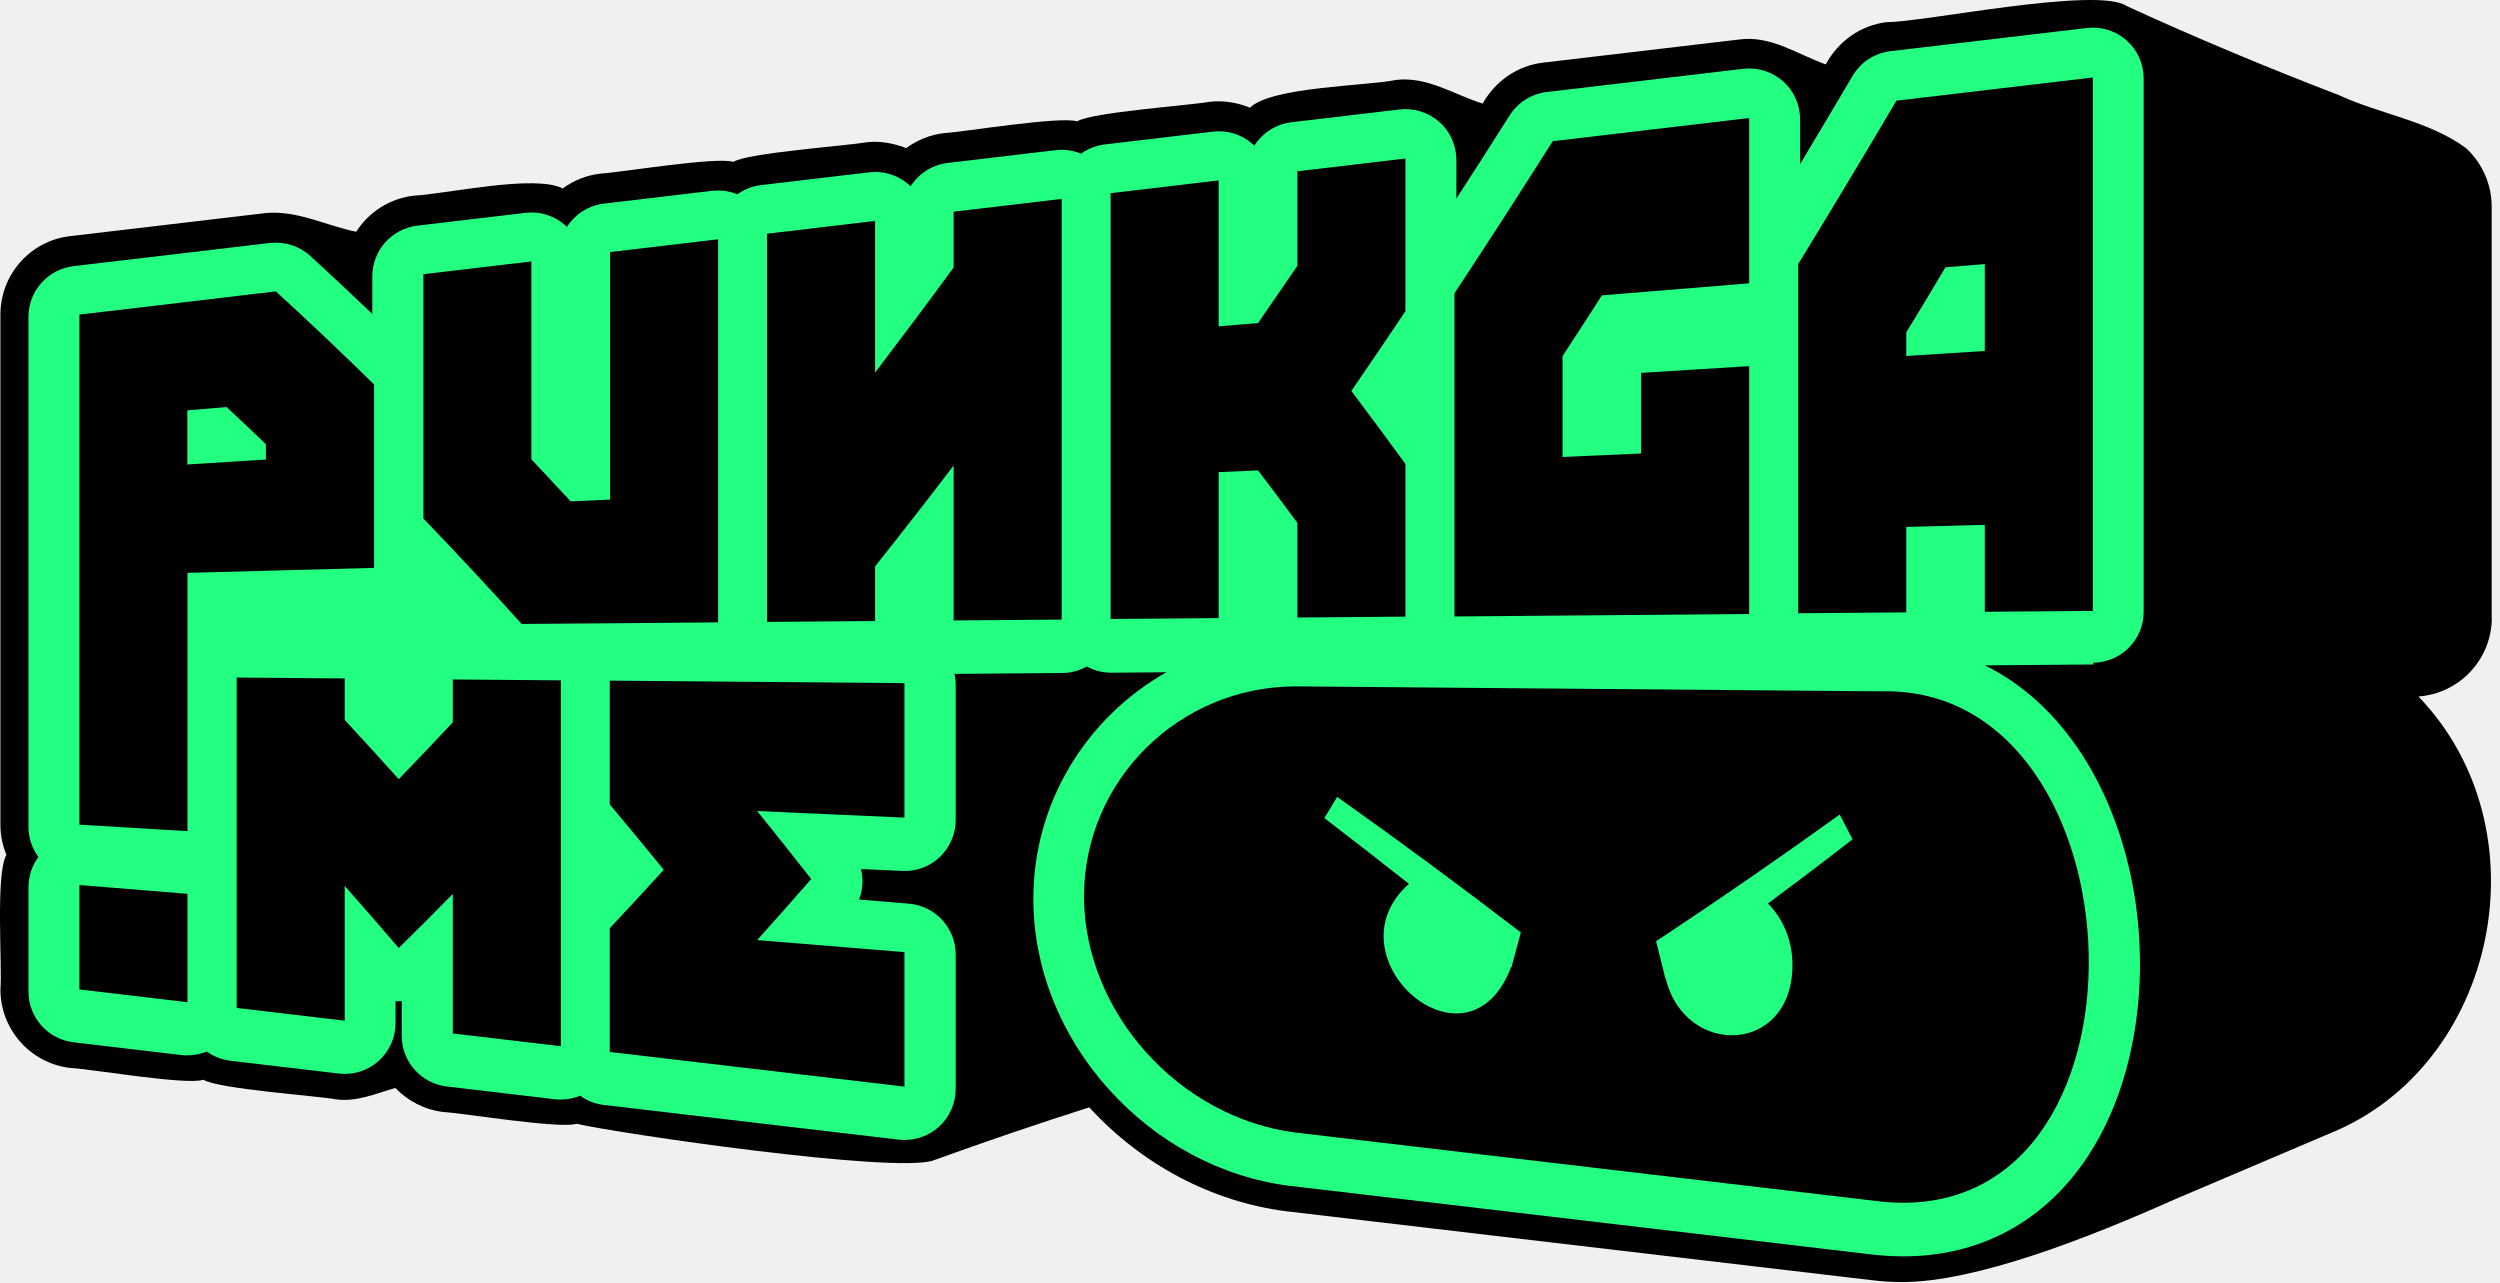
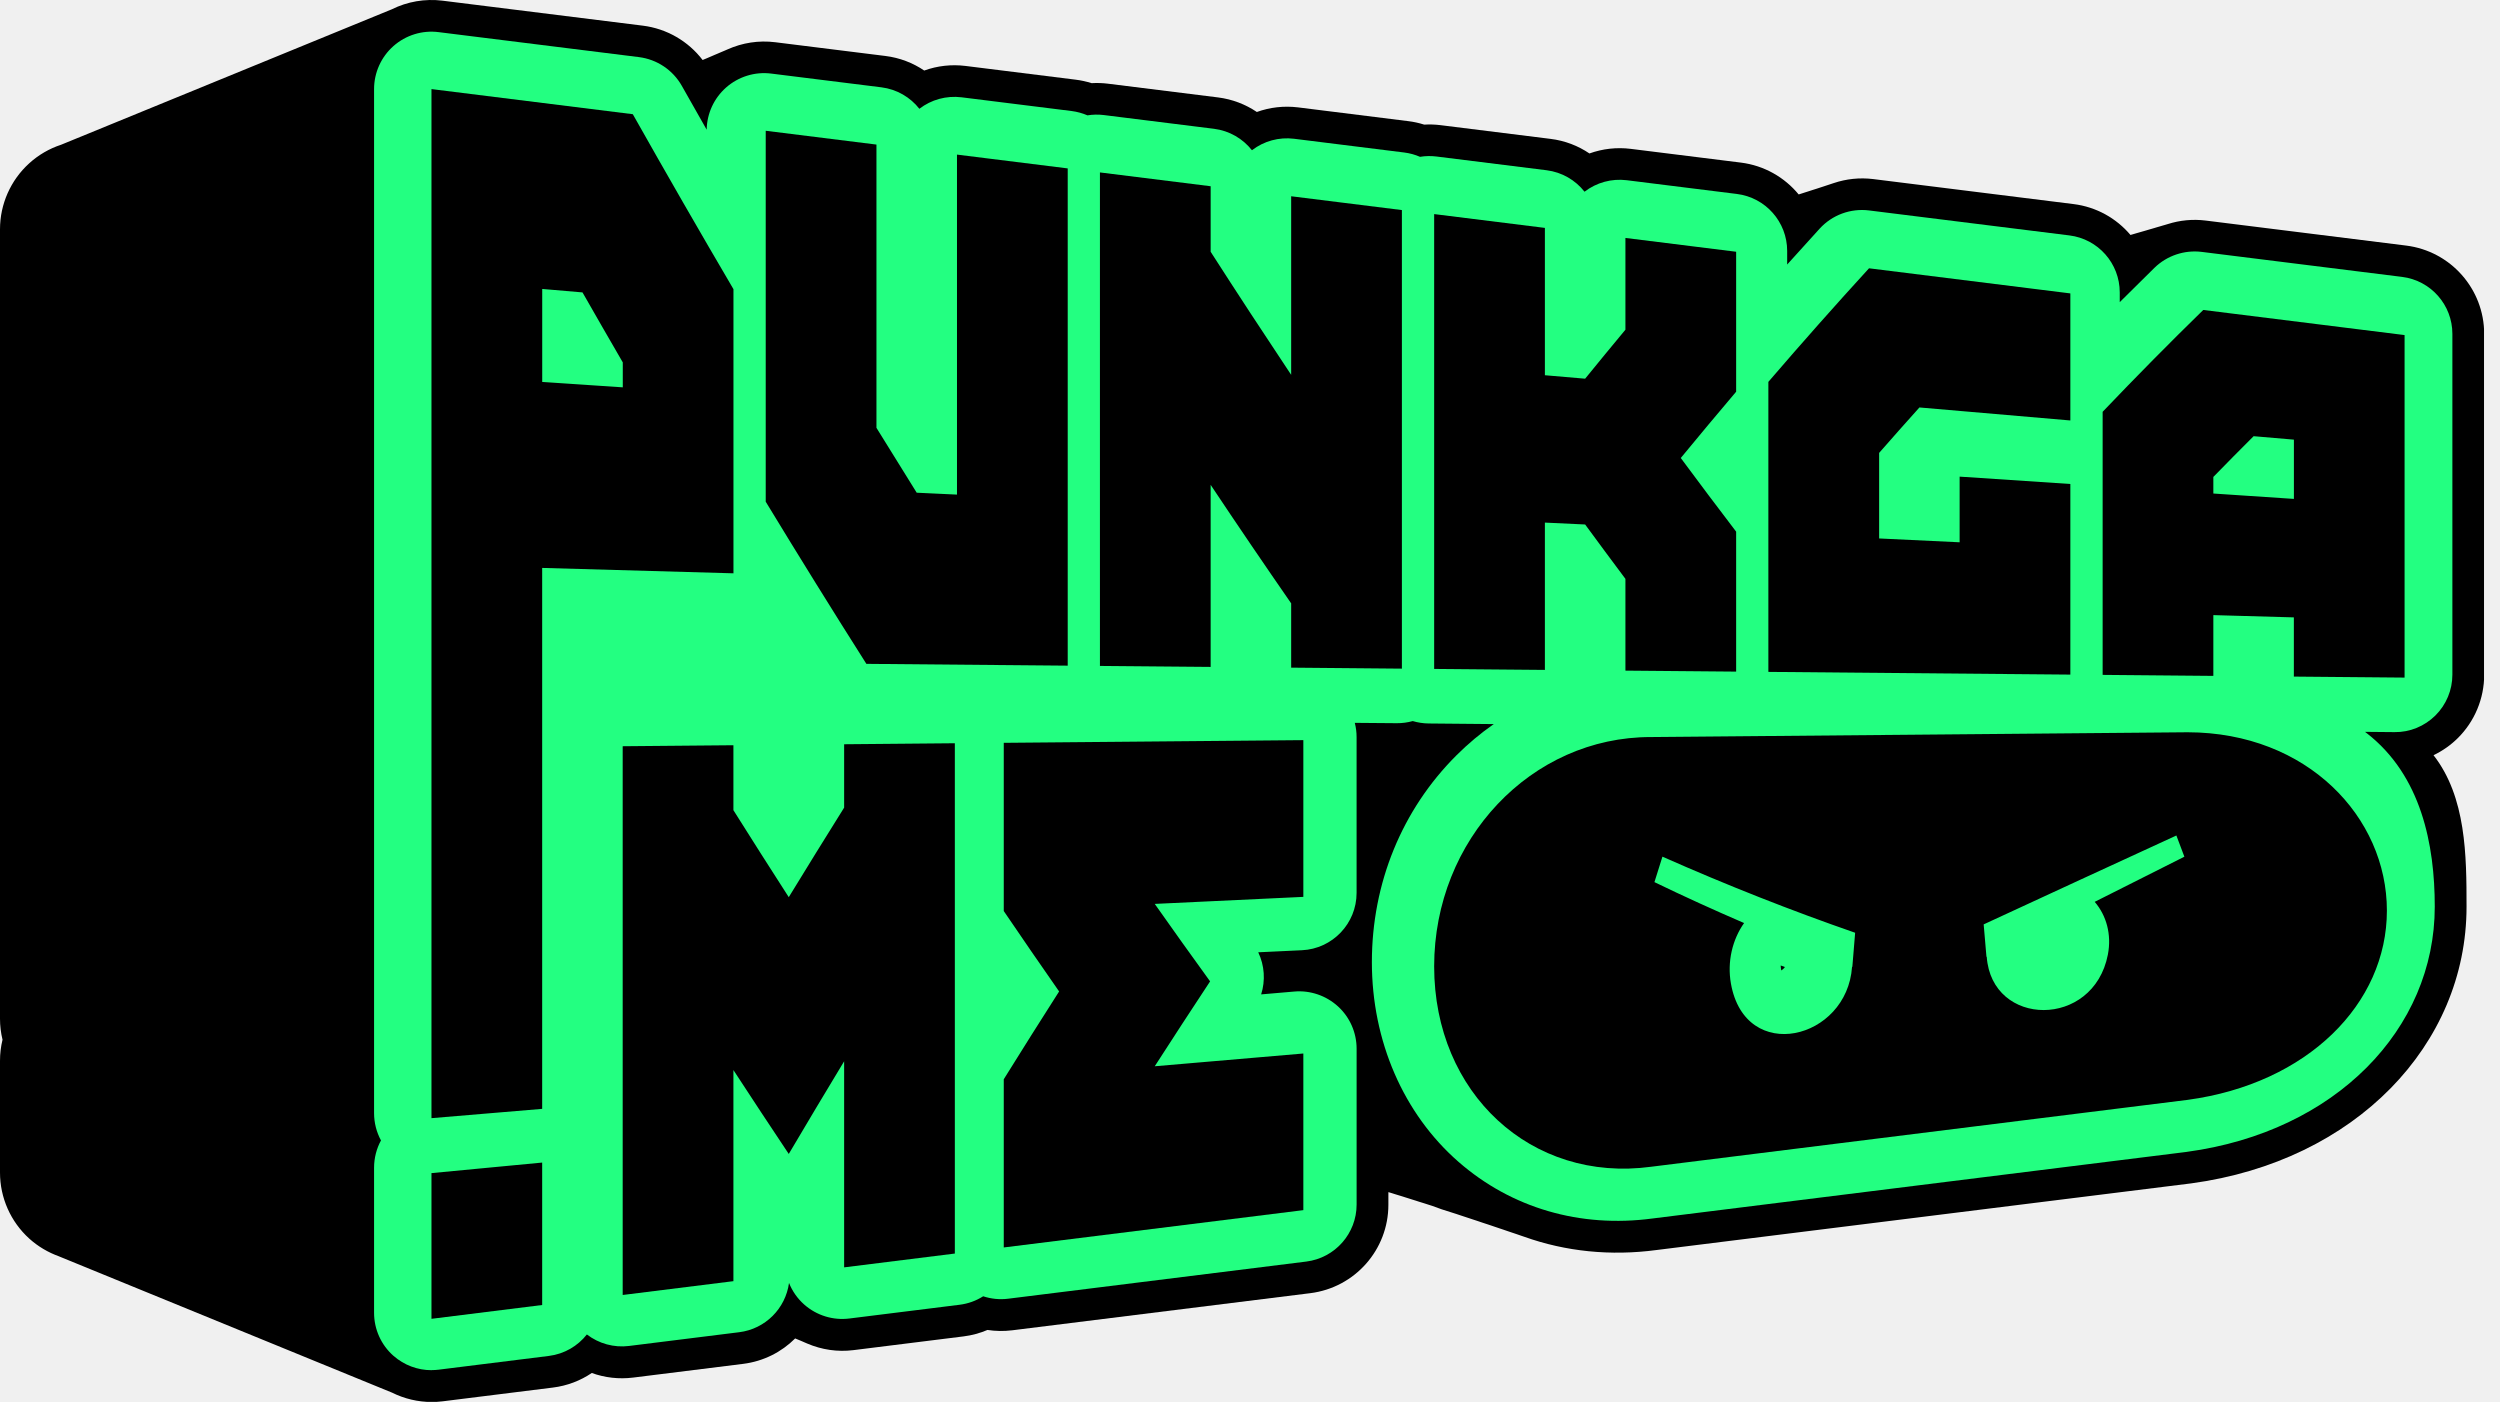
- <svg xmlns="http://www.w3.org/2000/svg" width="117" height="60" viewBox="0 0 117 60" fill="none">
-   <path d="M116.61 28.906V9.665C116.61 8.628 116.17 7.631 115.408 6.931C113.669 5.652 111.401 5.35 109.457 4.45C106.11 3.165 102.798 1.784 99.534 0.286C98.18 -0.663 89.928 1.055 88.313 1.035C87.09 1.172 86.025 1.928 85.447 3.014C84.128 2.546 82.877 1.653 81.414 1.846L72.219 2.931C71.017 3.069 69.979 3.797 69.388 4.848C68.049 4.429 66.784 3.563 65.327 3.742C64.008 4.024 59.507 4.051 58.497 5.041C57.899 4.793 57.253 4.69 56.593 4.766C55.762 4.924 51.076 5.254 50.409 5.68C49.619 5.426 45.063 6.182 44.183 6.23C43.524 6.305 42.919 6.559 42.41 6.931C41.806 6.697 41.16 6.58 40.507 6.663C39.676 6.821 34.989 7.15 34.323 7.576C33.532 7.322 28.977 8.078 28.097 8.126C27.437 8.202 26.839 8.449 26.338 8.82C25.025 8.14 20.785 9.095 19.363 9.157C18.222 9.294 17.253 9.933 16.669 10.847C15.268 10.559 13.921 9.844 12.464 9.968L3.27 11.053C1.421 11.267 0.02 12.847 0.02 14.723V38.588C0.02 39.09 0.116 39.564 0.301 40.004C-0.221 40.931 0.116 45.24 0.02 46.305C0.02 48.181 1.421 49.761 3.29 49.981C4.136 50.009 8.767 50.806 9.516 50.531C10.21 50.964 14.855 51.287 15.7 51.445C16.683 51.589 17.583 51.177 18.504 50.916C19.081 51.52 19.865 51.94 20.758 52.043C21.61 52.084 26.228 52.847 26.984 52.592C28.928 53.046 41.744 54.915 43.654 54.317C46.08 53.438 48.526 52.606 50.979 51.823C53.405 54.482 56.703 56.248 60.208 56.688L87.591 59.911C88.072 59.972 88.546 60 89.028 60C92.47 60 97.741 57.932 101.774 56.131L108.996 53.06C116.858 49.913 119.201 38.849 113.181 32.596C115.098 32.459 116.617 30.858 116.617 28.906H116.61Z" fill="black" />
-   <path d="M88.21 37.069C87.894 36.458 87.317 36.011 86.643 35.846C85.97 35.688 85.262 35.826 84.699 36.231C81.874 38.265 79.009 40.244 76.185 42.106C75.34 42.663 74.934 43.7 75.188 44.683C75.333 45.253 75.477 45.831 75.621 46.401C75.642 46.49 75.669 46.58 75.704 46.662C76.432 49.198 78.576 50.881 81.029 50.881C81.235 50.881 81.442 50.867 81.655 50.847C84.369 50.531 86.266 48.208 86.272 45.205C86.272 44.429 86.135 43.666 85.881 42.958C86.643 42.381 87.399 41.797 88.155 41.213C89.062 40.505 89.344 39.255 88.815 38.231C88.616 37.839 88.416 37.454 88.21 37.069Z" fill="#23FF81" />
-   <path d="M72.632 41.79C69.753 39.578 66.839 37.427 63.967 35.393C63.424 35.008 62.751 34.871 62.105 35.001C61.459 35.139 60.895 35.537 60.552 36.101C60.352 36.43 60.153 36.753 59.954 37.083C59.315 38.128 59.576 39.481 60.545 40.224C61.273 40.78 62.008 41.344 62.737 41.914C62.249 43.158 62.249 44.539 62.758 45.886C63.651 48.222 65.87 49.858 68.165 49.858H68.172C70.206 49.858 71.938 48.573 72.852 46.422C72.934 46.264 73.003 46.099 73.051 45.92C73.195 45.384 73.34 44.848 73.484 44.312C73.738 43.378 73.402 42.388 72.632 41.797V41.79Z" fill="#23FF81" />
-   <path d="M97.961 31.016C99.273 31.002 100.324 29.937 100.324 28.631V3.673C100.324 2.993 100.036 2.34 99.527 1.894C99.019 1.44 98.339 1.227 97.665 1.31L88.471 2.395C87.729 2.485 87.076 2.911 86.698 3.557C85.887 4.938 85.063 6.312 84.245 7.68V5.584C84.245 4.904 83.956 4.251 83.448 3.804C82.939 3.357 82.259 3.138 81.586 3.22L72.391 4.306C71.677 4.388 71.038 4.794 70.653 5.398C69.828 6.704 68.99 8.009 68.159 9.294V7.487C68.159 6.807 67.87 6.154 67.361 5.707C66.853 5.261 66.173 5.041 65.499 5.123L60.442 5.721C59.706 5.811 59.081 6.223 58.703 6.814C58.676 6.786 58.655 6.766 58.627 6.745C58.119 6.292 57.439 6.079 56.765 6.161L51.708 6.759C51.295 6.807 50.911 6.965 50.595 7.192C50.224 7.041 49.818 6.979 49.413 7.027L44.355 7.625C43.62 7.714 42.995 8.126 42.617 8.717C42.589 8.69 42.569 8.669 42.541 8.649C42.033 8.195 41.352 7.982 40.679 8.064L35.621 8.662C35.209 8.71 34.824 8.868 34.508 9.095C34.137 8.944 33.732 8.882 33.326 8.93L28.269 9.528C27.534 9.617 26.908 10.03 26.53 10.621C26.503 10.593 26.482 10.573 26.455 10.545C25.946 10.092 25.266 9.879 24.592 9.961L19.535 10.559C18.332 10.703 17.425 11.72 17.425 12.93V14.695C16.456 13.768 15.488 12.861 14.525 11.981C14.017 11.514 13.323 11.294 12.636 11.37L3.442 12.455C2.239 12.6 1.332 13.617 1.332 14.826V38.691C1.332 39.22 1.504 39.708 1.799 40.107C1.497 40.512 1.332 41.007 1.332 41.522V46.408C1.332 47.617 2.239 48.634 3.435 48.779L8.492 49.377C8.588 49.39 8.678 49.39 8.774 49.39C9.083 49.39 9.392 49.328 9.681 49.212C9.997 49.445 10.382 49.596 10.794 49.645L15.852 50.242C16.525 50.325 17.206 50.112 17.714 49.658C18.223 49.205 18.511 48.559 18.511 47.879V46.855C18.511 46.855 18.538 46.855 18.552 46.855C18.635 46.855 18.717 46.855 18.8 46.855V48.476C18.8 49.686 19.707 50.703 20.909 50.847L25.967 51.445C26.063 51.459 26.152 51.459 26.248 51.459C26.558 51.459 26.867 51.397 27.155 51.28C27.472 51.514 27.857 51.665 28.269 51.713L42.06 53.335C42.156 53.348 42.246 53.348 42.342 53.348C42.926 53.348 43.489 53.135 43.929 52.744C44.438 52.29 44.726 51.644 44.726 50.964V44.669C44.726 43.426 43.771 42.395 42.534 42.292L40.205 42.099C40.383 41.639 40.411 41.144 40.294 40.67L42.239 40.76C42.885 40.787 43.524 40.553 43.991 40.1C44.458 39.653 44.726 39.028 44.726 38.375V32.081C44.726 31.895 44.706 31.71 44.664 31.538L49.715 31.497C50.134 31.497 50.519 31.38 50.863 31.194C51.206 31.38 51.598 31.483 51.996 31.483C51.996 31.483 52.01 31.483 52.017 31.483L54.587 31.462C50.87 33.565 48.361 37.53 48.361 42.065C48.361 45.267 49.605 48.428 51.873 50.957C54.127 53.472 57.136 55.087 60.352 55.499C60.359 55.499 60.366 55.499 60.373 55.499L87.77 58.729C87.77 58.729 87.791 58.729 87.804 58.729C88.237 58.777 88.663 58.797 89.082 58.797C92.663 58.797 95.693 57.169 97.706 54.125C100.867 49.342 100.977 41.632 97.961 36.183C96.669 33.854 94.937 32.149 92.896 31.139C92.903 31.139 92.91 31.139 92.924 31.139L97.981 31.098L97.961 31.016Z" fill="#23FF81" />
-   <path fill-rule="evenodd" clip-rule="evenodd" d="M84.155 28.7V12.359C85.688 9.858 87.22 7.308 88.752 4.711C90.284 4.529 91.817 4.348 93.349 4.168L93.35 4.168C94.882 3.988 96.414 3.807 97.946 3.625V28.59L92.889 28.631V24.563C91.666 24.597 90.436 24.632 89.213 24.659V28.659L84.155 28.7ZM89.213 15.568V16.661C89.824 16.623 90.437 16.583 91.05 16.544L91.051 16.544C91.664 16.504 92.277 16.465 92.889 16.427V12.359C92.596 12.382 92.302 12.407 92.008 12.431L92.008 12.431L92.007 12.432L92.007 12.432C91.688 12.458 91.369 12.485 91.047 12.51C90.436 13.541 89.824 14.558 89.206 15.568H89.213ZM73.127 21.388V16.668C73.745 15.726 74.357 14.778 74.968 13.823C77.104 13.644 79.245 13.471 81.381 13.298L81.382 13.298L81.861 13.259V5.522C80.328 5.704 78.796 5.884 77.264 6.065L77.263 6.065C75.731 6.245 74.199 6.425 72.666 6.608C71.134 9.033 69.602 11.404 68.069 13.726V28.851C70.368 28.83 72.666 28.811 74.965 28.793L74.972 28.793C77.269 28.774 79.564 28.755 81.861 28.734V17.135C80.99 17.188 80.122 17.243 79.255 17.298L79.252 17.298L79.252 17.298C78.435 17.349 77.619 17.401 76.803 17.451V21.223L74.965 21.306L73.127 21.388ZM60.717 12.441V8.016C61.559 7.917 62.402 7.817 63.246 7.717C64.089 7.618 64.933 7.518 65.774 7.418V14.565C64.929 15.822 64.091 17.066 63.245 18.296C64.091 19.416 64.929 20.557 65.774 21.711V28.858L60.717 28.899V24.467C60.105 23.642 59.493 22.825 58.875 22.014L58.853 22.015L58.852 22.015L58.851 22.015L58.848 22.015C58.245 22.042 57.643 22.069 57.033 22.096V28.927L51.976 28.968V9.04L57.033 8.442V15.273C57.327 15.25 57.62 15.225 57.914 15.2C58.233 15.173 58.553 15.146 58.875 15.121C59.294 14.514 59.713 13.904 60.134 13.291L60.134 13.29L60.136 13.287C60.329 13.006 60.523 12.724 60.717 12.441ZM49.687 9.308C47.997 9.507 46.313 9.707 44.63 9.906V12.517C43.407 14.194 42.177 15.829 40.954 17.437V10.339C40.114 10.438 39.273 10.538 38.431 10.637L38.426 10.638L38.42 10.638L38.419 10.638L38.419 10.638L38.419 10.639L38.418 10.639L38.418 10.639C37.577 10.738 36.736 10.837 35.896 10.937V29.105L40.954 29.064V26.508C42.177 24.968 43.407 23.395 44.63 21.787V29.037L49.687 28.995V9.308ZM19.81 12.833L19.816 12.832V24.268C21.349 25.862 22.881 27.504 24.413 29.201C27.477 29.181 30.541 29.153 33.605 29.126L33.608 29.126V11.198C31.917 11.397 30.234 11.596 28.55 11.796V23.381C27.936 23.409 27.328 23.436 26.72 23.463L26.72 23.463L26.72 23.463L26.72 23.463L26.72 23.463L26.72 23.463L26.719 23.463L26.709 23.464C26.09 22.797 25.479 22.144 24.867 21.491V12.235C23.179 12.434 21.498 12.633 19.816 12.832V12.826L19.81 12.833ZM13.141 26.693H13.141H13.141H13.142H13.142H13.142H13.142H13.142H13.142C14.597 26.654 16.051 26.614 17.508 26.576V26.57V17.994C15.975 16.489 14.443 15.039 12.911 13.637C11.378 13.819 9.846 14 8.313 14.18C6.781 14.36 5.249 14.541 3.716 14.723V38.595C5.4 38.691 7.09 38.794 8.774 38.897V26.81C10.231 26.772 11.686 26.733 13.141 26.693ZM10.608 19.052C11.227 19.629 11.839 20.206 12.45 20.797H12.443V21.505C11.832 21.543 11.219 21.582 10.605 21.622C9.992 21.662 9.379 21.701 8.767 21.739V19.203C9.088 19.178 9.408 19.151 9.727 19.125L9.727 19.125L9.727 19.124C10.022 19.1 10.315 19.075 10.608 19.052ZM60.641 32.122C69.773 32.204 78.905 32.28 88.038 32.355C100.537 32.039 101.444 57.629 88.038 56.234C83.472 55.695 78.906 55.157 74.34 54.62C69.773 54.082 65.207 53.544 60.641 53.005C55.164 52.311 50.732 47.356 50.732 41.941C50.739 36.526 55.171 32.129 60.641 32.122ZM70.728 45.24C70.735 45.247 70.742 45.247 70.742 45.247L71.175 43.639C68.309 41.44 65.444 39.323 62.578 37.296L61.981 38.286C63.3 39.296 64.619 40.32 65.939 41.364C62.084 44.786 68.694 50.627 70.728 45.24ZM77.95 45.769C78.837 49.514 83.887 49.363 83.887 45.157C83.887 44.017 83.441 42.979 82.74 42.285C84.059 41.302 85.379 40.306 86.698 39.282C86.499 38.891 86.3 38.507 86.101 38.123L86.1 38.121C83.234 40.182 80.369 42.161 77.504 44.051C77.576 44.34 77.648 44.626 77.72 44.913C77.792 45.2 77.864 45.487 77.936 45.776C77.943 45.769 77.95 45.769 77.95 45.769ZM8.774 46.903V41.831C7.083 41.694 5.4 41.556 3.716 41.419V46.305C4.558 46.404 5.401 46.504 6.245 46.604L6.245 46.604C7.089 46.703 7.932 46.803 8.774 46.903ZM16.133 31.751V33.695C16.957 34.58 17.775 35.483 18.598 36.394L18.662 36.465C19.507 35.592 20.346 34.706 21.191 33.805V31.799L26.248 31.84V48.964C25.406 48.864 24.563 48.765 23.719 48.665C22.876 48.566 22.032 48.466 21.191 48.366V41.838C20.346 42.697 19.507 43.536 18.662 44.367C17.817 43.384 16.979 42.416 16.133 41.46V47.769C15.292 47.669 14.449 47.569 13.606 47.47L13.599 47.469L13.557 47.464C12.729 47.366 11.902 47.268 11.076 47.171V31.709L16.133 31.751ZM38.881 38.11C40.031 38.162 41.18 38.214 42.328 38.265V31.971C40.029 31.95 37.73 31.931 35.431 31.912C33.133 31.893 30.835 31.874 28.537 31.854V37.647C29.34 38.6 30.137 39.572 30.94 40.552L31.065 40.704C30.22 41.632 29.382 42.546 28.537 43.439V49.232C33.134 49.768 37.731 50.311 42.328 50.854L42.328 50.854V44.559C40.191 44.38 38.049 44.207 35.912 44.034L35.436 43.996C36.281 43.061 37.119 42.106 37.965 41.137C37.119 40.059 36.281 39 35.436 37.956C36.583 38.007 37.732 38.059 38.881 38.11Z" fill="black" />
+ <svg xmlns="http://www.w3.org/2000/svg" width="107" height="60" viewBox="0 0 107 60" fill="none">
+   <g clip-path="url(#clip0_1148_3359)">
+     <path d="M2.529 53.773C2.061 53.605 1.625 53.349 1.249 53.009C0.454 52.287 0 51.261 0 50.187V45.404C0 45.094 0.037 44.79 0.108 44.5C0.037 44.207 0 43.906 0 43.6V9.813C0 8.739 0.454 7.713 1.249 6.991C1.647 6.629 2.114 6.359 2.615 6.195L16.77 0.398C17.434 0.068 18.187 -0.064 18.938 0.029L27.512 1.098C28.535 1.225 29.455 1.761 30.072 2.568C30.092 2.559 30.114 2.551 30.134 2.542C30.17 2.527 30.206 2.512 30.243 2.497C30.282 2.48 30.323 2.463 30.362 2.446C30.396 2.43 30.431 2.415 30.465 2.402C30.502 2.385 30.541 2.368 30.58 2.352C30.619 2.336 30.658 2.319 30.697 2.303C30.731 2.288 30.765 2.273 30.799 2.259C30.838 2.241 30.879 2.224 30.919 2.208C30.955 2.193 30.991 2.178 31.026 2.163C31.063 2.146 31.102 2.129 31.141 2.113C31.772 1.83 32.475 1.719 33.177 1.807L37.892 2.395C38.508 2.471 39.072 2.691 39.557 3.019C40.116 2.817 40.719 2.747 41.323 2.822L46.038 3.41C46.272 3.439 46.501 3.49 46.72 3.559C46.948 3.546 47.181 3.552 47.413 3.581L52.128 4.169C52.743 4.246 53.308 4.466 53.793 4.793C54.352 4.591 54.955 4.522 55.559 4.596L60.274 5.185C60.508 5.213 60.737 5.264 60.956 5.334C61.184 5.32 61.416 5.327 61.649 5.356L66.364 5.944C66.979 6.02 67.544 6.24 68.028 6.568C68.588 6.366 69.191 6.296 69.795 6.371L74.51 6.959C75.512 7.085 76.381 7.591 76.983 8.322C76.998 8.317 77.013 8.313 77.029 8.308C77.061 8.298 77.095 8.286 77.129 8.276C77.171 8.262 77.213 8.247 77.256 8.235C77.29 8.223 77.324 8.213 77.358 8.203C77.397 8.19 77.434 8.178 77.473 8.166C77.51 8.154 77.546 8.142 77.583 8.13C77.62 8.118 77.658 8.105 77.695 8.095C77.732 8.083 77.769 8.069 77.807 8.059C77.844 8.047 77.881 8.034 77.919 8.022C77.959 8.008 77.998 7.995 78.039 7.983C78.071 7.973 78.103 7.961 78.135 7.951C78.174 7.937 78.215 7.923 78.254 7.912C78.291 7.898 78.331 7.886 78.368 7.874C78.405 7.862 78.442 7.849 78.48 7.837C79.017 7.656 79.593 7.593 80.171 7.664L88.744 8.734C89.729 8.856 90.585 9.347 91.185 10.057C91.192 10.056 91.2 10.054 91.207 10.05C91.244 10.039 91.28 10.028 91.317 10.018C91.355 10.007 91.393 9.996 91.432 9.984C91.47 9.973 91.507 9.962 91.544 9.952C91.58 9.94 91.617 9.93 91.654 9.92C91.692 9.908 91.729 9.898 91.766 9.888C91.802 9.876 91.839 9.866 91.876 9.856C91.915 9.844 91.956 9.832 91.997 9.82C92.032 9.81 92.066 9.8 92.102 9.79C92.139 9.778 92.177 9.768 92.214 9.757C92.251 9.745 92.29 9.735 92.327 9.723C92.365 9.712 92.402 9.701 92.439 9.691C92.477 9.679 92.514 9.669 92.553 9.657C92.588 9.645 92.622 9.637 92.658 9.627C92.698 9.613 92.741 9.601 92.782 9.59C93.3 9.425 93.853 9.371 94.405 9.44L102.98 10.51C104.889 10.747 106.323 12.371 106.323 14.294V28.882C106.323 29.899 105.916 30.875 105.194 31.591C104.889 31.894 104.536 32.14 104.155 32.323C105.553 34.113 105.568 36.621 105.568 38.809C105.568 44.711 100.814 49.697 93.782 50.649C93.768 50.651 93.754 50.653 93.741 50.654L70.907 53.5C68.932 53.765 67.008 53.565 65.245 52.936C65.207 52.922 65.168 52.91 65.13 52.897C65.093 52.883 65.054 52.871 65.017 52.858C64.978 52.844 64.937 52.831 64.898 52.817C64.857 52.804 64.817 52.79 64.776 52.776C64.739 52.765 64.703 52.753 64.666 52.739C64.627 52.726 64.588 52.714 64.55 52.7C64.51 52.687 64.468 52.673 64.427 52.658C64.389 52.646 64.354 52.634 64.317 52.62C64.278 52.607 64.237 52.595 64.196 52.58C64.156 52.566 64.115 52.553 64.076 52.539C64.04 52.527 64.003 52.515 63.966 52.502C63.925 52.488 63.884 52.477 63.845 52.461C63.806 52.448 63.767 52.436 63.73 52.422C63.691 52.409 63.651 52.397 63.611 52.383C63.574 52.37 63.535 52.359 63.498 52.346C63.459 52.332 63.42 52.321 63.381 52.307C63.34 52.293 63.301 52.282 63.261 52.266C63.223 52.253 63.186 52.243 63.149 52.229C63.11 52.215 63.069 52.204 63.03 52.19C62.991 52.176 62.952 52.165 62.913 52.151C62.876 52.138 62.837 52.127 62.801 52.114C62.762 52.1 62.722 52.088 62.683 52.075C62.644 52.061 62.603 52.049 62.564 52.036C62.525 52.022 62.484 52.01 62.447 51.997C62.41 51.983 62.371 51.973 62.334 51.959C62.3 51.949 62.267 51.938 62.233 51.927C62.194 51.916 62.156 51.902 62.117 51.89C61.84 51.809 61.567 51.714 61.3 51.612C61.264 51.602 61.228 51.588 61.194 51.578C61.154 51.566 61.113 51.553 61.072 51.539C61.033 51.527 60.995 51.514 60.956 51.502C60.918 51.492 60.883 51.478 60.847 51.468C60.806 51.456 60.767 51.443 60.727 51.431C60.689 51.421 60.654 51.407 60.617 51.395C60.574 51.383 60.533 51.37 60.493 51.356C60.456 51.344 60.418 51.332 60.381 51.321C60.34 51.309 60.301 51.295 60.262 51.283C60.225 51.271 60.188 51.26 60.15 51.248C60.113 51.236 60.076 51.224 60.038 51.212C59.996 51.2 59.954 51.185 59.911 51.173C59.872 51.161 59.835 51.149 59.796 51.138C59.759 51.127 59.723 51.114 59.686 51.104C59.645 51.092 59.605 51.078 59.566 51.066C59.527 51.054 59.489 51.043 59.45 51.031C59.442 51.027 59.432 51.026 59.423 51.024V51.563C59.423 53.487 57.991 55.109 56.081 55.348L43.321 56.937C42.965 56.981 42.609 56.975 42.264 56.922C41.943 57.058 41.601 57.153 41.24 57.198L36.525 57.786C35.846 57.871 35.167 57.768 34.552 57.505C34.513 57.49 34.475 57.473 34.438 57.456C34.401 57.441 34.365 57.425 34.328 57.408C34.289 57.393 34.252 57.376 34.213 57.359C34.175 57.346 34.14 57.329 34.104 57.314C34.08 57.305 34.057 57.295 34.033 57.285C33.452 57.866 32.68 58.264 31.809 58.373L27.094 58.961C26.492 59.036 25.887 58.966 25.328 58.764C24.843 59.092 24.279 59.312 23.663 59.388L18.948 59.976C18.79 59.997 18.633 60.005 18.477 60.005C17.885 60.005 17.305 59.866 16.78 59.605L2.539 53.778L2.529 53.773Z" fill="black" />
+     <path d="M18.467 58.644C17.872 58.644 17.293 58.427 16.84 58.029C16.311 57.563 16.01 56.892 16.01 56.187V49.982C16.01 49.56 16.116 49.16 16.306 48.81C16.113 48.455 16.01 48.053 16.01 47.641V3.813C16.01 3.108 16.313 2.437 16.84 1.971C17.367 1.505 18.073 1.286 18.771 1.375L27.346 2.444C28.119 2.541 28.8 2.997 29.183 3.676C29.535 4.302 29.891 4.927 30.246 5.551C30.256 4.859 30.558 4.205 31.076 3.746C31.605 3.28 32.307 3.061 33.007 3.149L37.722 3.737C38.386 3.82 38.961 4.163 39.349 4.656C39.859 4.263 40.507 4.085 41.151 4.164L45.866 4.752C46.105 4.783 46.331 4.846 46.543 4.937C46.771 4.9 47.007 4.895 47.241 4.924L51.956 5.512C52.621 5.595 53.195 5.937 53.583 6.43C54.094 6.037 54.741 5.859 55.385 5.939L60.1 6.527C60.34 6.557 60.565 6.62 60.777 6.712C61.006 6.674 61.241 6.669 61.475 6.698L66.191 7.286C66.855 7.369 67.43 7.712 67.818 8.205C68.329 7.812 68.975 7.634 69.621 7.713L74.336 8.301C75.567 8.454 76.491 9.5 76.491 10.74V11.322C76.955 10.803 77.419 10.291 77.881 9.786C78.418 9.198 79.208 8.908 79.998 9.007L88.571 10.076C89.801 10.229 90.725 11.274 90.725 12.515V12.932C91.222 12.435 91.718 11.944 92.211 11.462C92.747 10.94 93.491 10.69 94.233 10.781L102.808 11.851C104.039 12.003 104.962 13.049 104.962 14.289V28.877C104.962 29.533 104.7 30.162 104.235 30.623C103.769 31.084 103.139 31.345 102.483 31.335L101.223 31.323C101.252 31.345 101.281 31.367 101.31 31.391C103.63 33.202 104.208 36.148 104.208 38.804C104.208 44.041 99.969 48.438 93.594 49.3C93.586 49.3 93.578 49.302 93.569 49.304L70.728 52.151C67.635 52.566 64.687 51.705 62.424 49.727C60.068 47.668 58.716 44.553 58.716 41.18C58.716 37.807 60.001 34.658 62.334 32.33C62.834 31.831 63.368 31.384 63.933 30.991L61.151 30.965C60.912 30.963 60.682 30.926 60.465 30.862C60.243 30.924 60.011 30.955 59.779 30.953L57.985 30.938C58.036 31.135 58.062 31.338 58.062 31.545V38.216C58.062 39.528 57.031 40.609 55.721 40.67L53.853 40.758C54.122 41.322 54.165 41.968 53.977 42.56L55.394 42.438C56.08 42.378 56.758 42.611 57.267 43.075C57.775 43.539 58.063 44.197 58.063 44.885V51.556C58.063 52.795 57.139 53.841 55.909 53.995L43.149 55.585C42.785 55.631 42.42 55.593 42.08 55.481C41.782 55.671 41.439 55.798 41.068 55.844L36.353 56.432C35.653 56.52 34.951 56.302 34.422 55.836C34.132 55.58 33.91 55.261 33.77 54.91C33.622 56.002 32.758 56.88 31.637 57.019L26.922 57.607C26.278 57.688 25.63 57.508 25.118 57.115C24.73 57.608 24.156 57.951 23.491 58.034L18.776 58.622C18.674 58.634 18.573 58.641 18.473 58.641L18.467 58.644ZM76.214 41.324C76.214 41.375 76.219 41.428 76.23 41.482C76.233 41.502 76.236 41.519 76.24 41.536C76.292 41.504 76.347 41.456 76.396 41.39C76.335 41.368 76.275 41.346 76.214 41.322V41.324Z" fill="#23FF81" />
+     <path d="M23.205 55.854C21.626 56.052 20.046 56.248 18.467 56.445V50.209C20.046 50.06 21.626 49.91 23.205 49.758C23.205 51.79 23.205 53.822 23.205 55.854ZM27.084 4.888L18.467 3.813V47.857C20.046 47.724 21.626 47.592 23.205 47.459C23.205 39.742 23.205 32.024 23.205 24.307C25.934 24.383 28.663 24.46 31.392 24.538C31.392 20.485 31.392 16.429 31.392 12.376C29.956 9.93 28.52 7.435 27.084 4.888ZM26.653 16.578C25.505 16.501 24.355 16.424 23.207 16.348C23.207 15.021 23.207 13.694 23.207 12.367C23.781 12.416 24.355 12.466 24.931 12.515C25.505 13.522 26.081 14.52 26.655 15.51V16.578H26.653ZM32.773 21.473C34.209 23.837 35.645 26.15 37.081 28.413L45.698 28.49V7.208L40.959 6.617C40.959 11.468 40.959 16.319 40.959 21.169C40.385 21.142 39.809 21.115 39.235 21.088C38.661 20.17 38.087 19.245 37.512 18.311V6.188C35.933 5.99 34.352 5.794 32.773 5.597V21.471V21.473ZM47.077 7.38V28.502C48.656 28.515 50.237 28.531 51.816 28.544V20.752C52.964 22.476 54.114 24.165 55.262 25.824V28.575C56.841 28.589 58.422 28.604 60.001 28.618V8.991C58.422 8.794 56.841 8.598 55.262 8.4V16.043C54.114 14.319 52.964 12.565 51.816 10.776V7.971C50.237 7.773 48.656 7.578 47.077 7.38ZM67.844 16.208C67.27 16.159 66.696 16.109 66.121 16.06V9.754C64.541 9.557 62.961 9.361 61.382 9.163V28.63C62.961 28.643 64.541 28.659 66.121 28.672V22.367C66.695 22.394 67.269 22.421 67.844 22.448C68.418 23.232 68.994 24.007 69.568 24.775V28.703C71.147 28.716 72.728 28.732 74.307 28.745V22.755C73.516 21.72 72.728 20.669 71.937 19.602C72.728 18.642 73.516 17.697 74.307 16.765V10.775C72.728 10.577 71.147 10.381 69.568 10.184V14.111C68.994 14.803 68.418 15.501 67.844 16.208ZM82.149 17.439C84.303 17.625 86.456 17.811 88.611 17.996V12.558C85.739 12.2 82.868 11.842 79.994 11.483C78.558 13.053 77.122 14.673 75.686 16.344C75.686 20.481 75.686 24.62 75.686 28.757C79.994 28.797 84.303 28.834 88.611 28.873V20.716C87.032 20.611 85.451 20.505 83.872 20.4V23.21C82.724 23.155 81.575 23.101 80.427 23.046C80.427 21.825 80.427 20.606 80.427 19.384C81.001 18.729 81.575 18.08 82.15 17.441L82.149 17.439ZM94.3 13.266C92.864 14.668 91.428 16.121 89.993 17.625C89.993 21.379 89.993 25.131 89.993 28.885C91.571 28.899 93.152 28.914 94.731 28.928V26.327C95.879 26.359 97.029 26.392 98.177 26.424V28.958C99.756 28.972 101.337 28.987 102.916 29.001V14.341L94.298 13.266H94.3ZM98.177 21.353C97.029 21.277 95.879 21.2 94.731 21.123V20.413C95.305 19.824 95.879 19.243 96.455 18.669C97.029 18.718 97.605 18.768 98.179 18.817V21.352L98.177 21.353ZM26.651 31.939V55.425C28.23 55.227 29.811 55.031 31.39 54.834C31.39 51.822 31.39 48.809 31.39 45.798C32.18 47.009 32.969 48.206 33.759 49.389C34.55 48.051 35.338 46.73 36.129 45.423V54.243C37.708 54.045 39.288 53.849 40.867 53.652V31.811C39.288 31.825 37.708 31.84 36.129 31.854V34.567C35.338 35.829 34.55 37.107 33.759 38.399C32.969 37.173 32.18 35.933 31.39 34.676C31.39 33.749 31.39 32.823 31.39 31.896C29.811 31.91 28.23 31.925 26.651 31.939ZM55.783 31.678C51.509 31.716 47.236 31.755 42.961 31.793V38.992C43.751 40.154 44.539 41.302 45.33 42.434C44.539 43.671 43.751 44.924 42.961 46.192V53.391C47.234 52.858 51.508 52.325 55.783 51.794V45.09C53.662 45.272 51.544 45.454 49.423 45.636C50.213 44.41 51.002 43.199 51.792 42.003C51.002 40.913 50.213 39.808 49.423 38.687C51.544 38.587 53.662 38.486 55.783 38.386V31.682V31.678ZM93.632 31.341C85.978 31.409 78.323 31.477 70.667 31.546C65.538 31.535 61.382 35.93 61.382 41.361C61.382 46.793 65.538 50.632 70.667 49.937C78.321 48.983 85.976 48.029 93.632 47.074C98.761 46.379 102.159 42.966 102.159 38.973C102.159 34.981 98.759 31.35 93.632 31.341ZM79.34 40.654C79.32 40.896 79.301 41.138 79.28 41.382C79.277 41.38 79.273 41.378 79.272 41.378C79.272 41.378 79.27 41.378 79.268 41.378C79.057 44.511 74.7 45.565 74.084 42.099C73.917 41.16 74.147 40.213 74.647 39.506C73.37 38.955 72.092 38.376 70.81 37.755C70.924 37.388 71.038 37.026 71.152 36.665C73.913 37.888 76.664 38.972 79.4 39.922C79.381 40.166 79.36 40.409 79.34 40.651V40.654ZM90.217 40.857C89.601 44.039 85.244 43.974 85.032 40.947C85.032 40.947 85.032 40.947 85.029 40.947C85.027 40.947 85.024 40.949 85.02 40.951C85.002 40.719 84.981 40.489 84.961 40.259C84.94 40.028 84.922 39.798 84.901 39.564C87.638 38.299 90.388 37.025 93.149 35.759C93.263 36.061 93.377 36.362 93.491 36.667C92.209 37.313 90.929 37.953 89.653 38.599C90.153 39.179 90.384 39.992 90.217 40.857Z" fill="black" />
+   </g>
+   <defs>
+     <clipPath id="clip0_1148_3359">
+       <rect width="106.316" height="60" fill="white" />
+     </clipPath>
+   </defs>
</svg>
